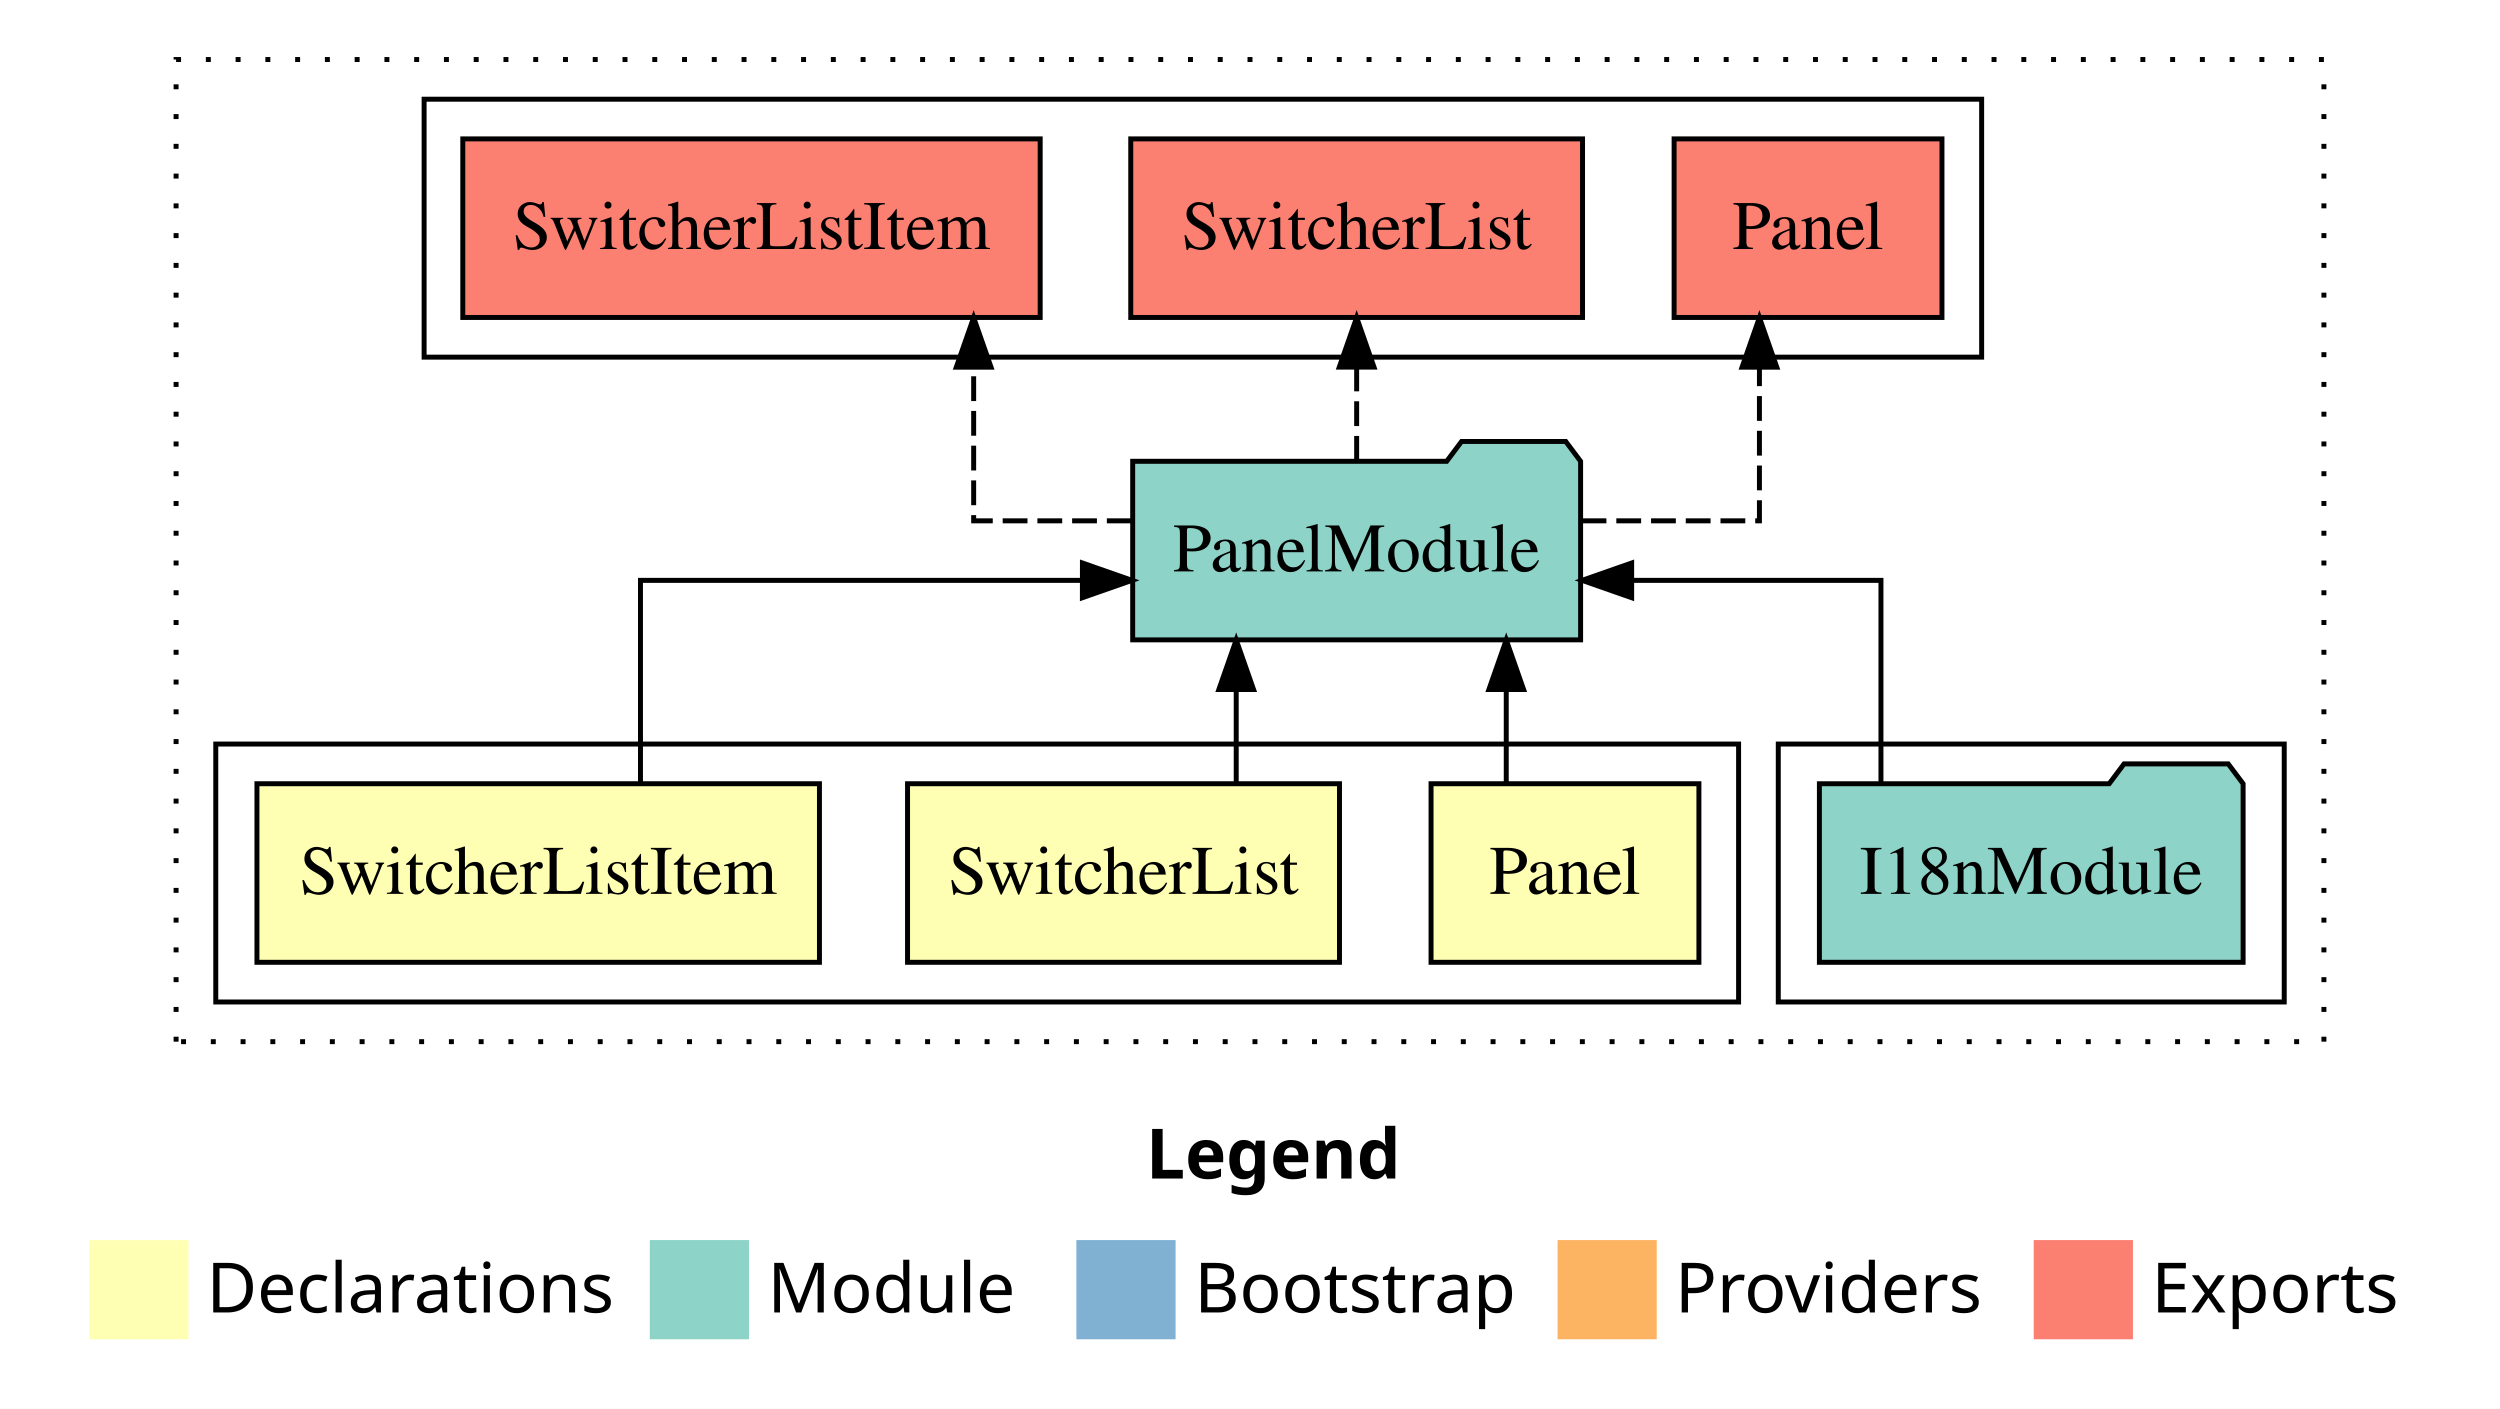
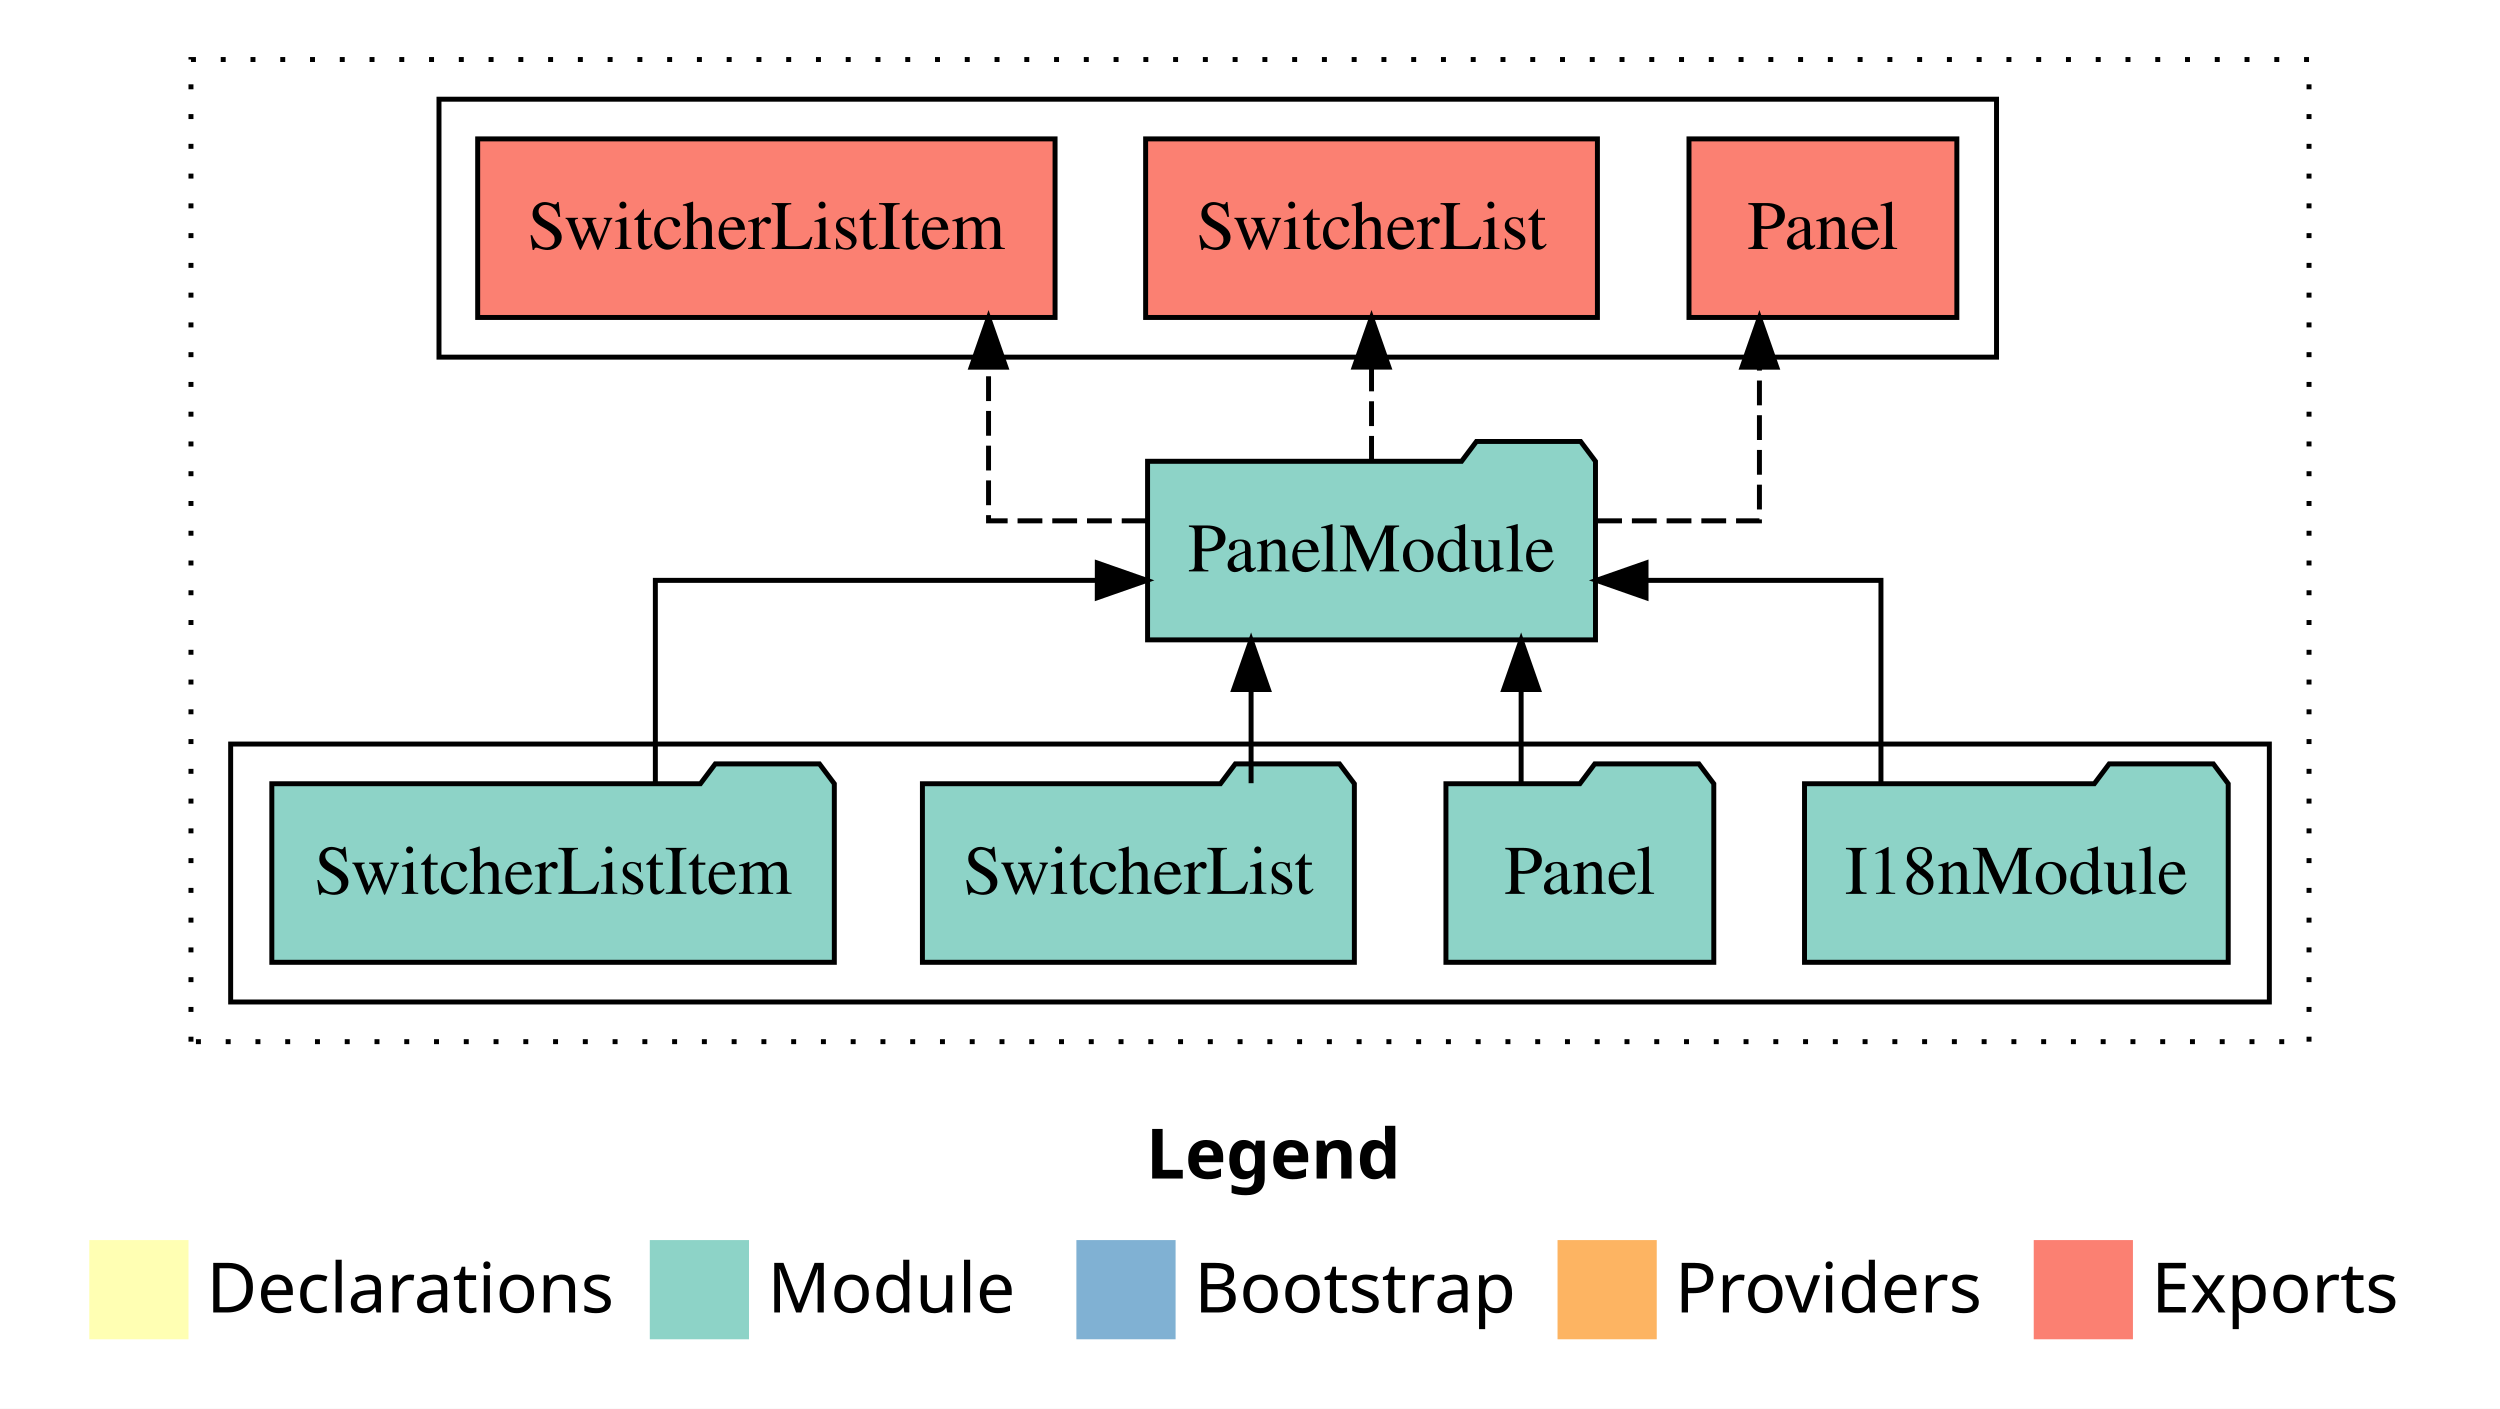
<svg xmlns="http://www.w3.org/2000/svg" width="504pt" height="284pt" viewBox="0.00 0.00 504.00 284.00">
  <g id="graph0" class="graph" transform="scale(1 1) rotate(0) translate(4 280)">
    <polygon fill="white" stroke="transparent" points="-4,4 -4,-280 500,-280 500,4 -4,4" />
    <text text-anchor="start" x="227.01" y="-42.4" font-family="Times-12" font-weight="bold" font-size="14.00">Legend</text>
    <polygon fill="#ffffb3" stroke="transparent" points="14,-10 14,-30 34,-30 34,-10 14,-10" />
    <text text-anchor="start" x="37.63" y="-15.4" font-family="Times-12" font-size="14.00">  Declarations</text>
    <polygon fill="#8dd3c7" stroke="transparent" points="127,-10 127,-30 147,-30 147,-10 127,-10" />
    <text text-anchor="start" x="150.73" y="-15.4" font-family="Times-12" font-size="14.00">  Module</text>
    <polygon fill="#80b1d3" stroke="transparent" points="213,-10 213,-30 233,-30 233,-10 213,-10" />
    <text text-anchor="start" x="236.78" y="-15.4" font-family="Times-12" font-size="14.00">  Bootstrap</text>
    <polygon fill="#fdb462" stroke="transparent" points="310,-10 310,-30 330,-30 330,-10 310,-10" />
    <text text-anchor="start" x="333.67" y="-15.4" font-family="Times-12" font-size="14.00">  Providers</text>
    <polygon fill="#fb8072" stroke="transparent" points="406,-10 406,-30 426,-30 426,-10 406,-10" />
    <text text-anchor="start" x="429.73" y="-15.4" font-family="Times-12" font-size="14.00">  Exports</text>
    <g id="clust1" class="cluster">
-       <polygon fill="none" stroke="black" stroke-dasharray="1,5" points="31.5,-70 31.5,-268 464.5,-268 464.5,-70 31.5,-70" />
+       <polygon fill="none" stroke="black" stroke-dasharray="1,5" points="34.5,-70 34.5,-268 461.5,-268 461.5,-70 34.5,-70" />
    </g>
-     <g id="clust6" class="cluster">
-       <polygon fill="none" stroke="black" points="354.5,-78 354.5,-130 456.5,-130 456.5,-78 354.5,-78" />
+     <g id="clust3" class="cluster">
+       <polygon fill="none" stroke="black" points="42.5,-78 42.5,-130 453.5,-130 453.5,-78 42.5,-78" />
    </g>
-     <g id="clust7" class="cluster">
-       <polygon fill="none" stroke="black" points="81.5,-208 81.5,-260 395.5,-260 395.5,-208 81.5,-208" />
-     </g>
-     <g id="clust2" class="cluster">
-       <polygon fill="none" stroke="black" points="39.5,-78 39.5,-130 346.5,-130 346.5,-78 39.5,-78" />
+     <g id="clust4" class="cluster">
+       <polygon fill="none" stroke="black" points="84.5,-208 84.5,-260 398.5,-260 398.5,-208 84.5,-208" />
    </g>
    <g id="node1" class="node">
-       <polygon fill="#ffffb3" stroke="black" points="338.5,-122 284.5,-122 284.5,-86 338.5,-86 338.5,-122" />
-       <text text-anchor="middle" x="311.5" y="-99.8" font-family="Times,serif" font-size="14.00">Panel</text>
+       <polygon fill="#8dd3c7" stroke="black" points="445.21,-122 442.21,-126 421.21,-126 418.21,-122 359.79,-122 359.79,-86 445.21,-86 445.21,-122" />
+       <text text-anchor="middle" x="402.5" y="-99.8" font-family="Times,serif" font-size="14.00">I18nModule</text>
+     </g>
+     <g id="node5" class="node">
+       <polygon fill="#8dd3c7" stroke="black" points="317.65,-187 314.65,-191 293.65,-191 290.65,-187 227.35,-187 227.35,-151 317.65,-151 317.65,-187" />
+       <text text-anchor="middle" x="272.5" y="-164.8" font-family="Times,serif" font-size="14.00">PanelModule</text>
+     </g>
+     <g id="edge1" class="edge">
+       <path fill="none" stroke="black" d="M375.2,-122.02C375.2,-139.37 375.2,-163 375.2,-163 375.2,-163 327.84,-163 327.84,-163" />
+       <polygon fill="black" stroke="black" points="327.84,-159.5 317.84,-163 327.84,-166.5 327.84,-159.5" />
+     </g>
+     <g id="node2" class="node">
+       <polygon fill="#8dd3c7" stroke="black" points="341.5,-122 338.5,-126 317.5,-126 314.5,-122 287.5,-122 287.5,-86 341.5,-86 341.5,-122" />
+       <text text-anchor="middle" x="314.5" y="-99.8" font-family="Times,serif" font-size="14.00">Panel</text>
+     </g>
+     <g id="edge2" class="edge">
+       <path fill="none" stroke="black" d="M302.66,-122.11C302.66,-122.11 302.66,-140.99 302.66,-140.99" />
+       <polygon fill="black" stroke="black" points="299.16,-140.99 302.66,-150.99 306.16,-140.99 299.16,-140.99" />
+     </g>
+     <g id="node3" class="node">
+       <polygon fill="#8dd3c7" stroke="black" points="269.04,-122 266.04,-126 245.04,-126 242.04,-122 181.96,-122 181.96,-86 269.04,-86 269.04,-122" />
+       <text text-anchor="middle" x="225.5" y="-99.8" font-family="Times,serif" font-size="14.00">SwitcherList</text>
+     </g>
+     <g id="edge3" class="edge">
+       <path fill="none" stroke="black" d="M248.22,-122.11C248.22,-122.11 248.22,-140.99 248.22,-140.99" />
+       <polygon fill="black" stroke="black" points="244.72,-140.99 248.22,-150.99 251.72,-140.99 244.72,-140.99" />
    </g>
    <g id="node4" class="node">
-       <polygon fill="#8dd3c7" stroke="black" points="314.65,-187 311.65,-191 290.65,-191 287.65,-187 224.35,-187 224.35,-151 314.65,-151 314.65,-187" />
-       <text text-anchor="middle" x="269.5" y="-164.8" font-family="Times,serif" font-size="14.00">PanelModule</text>
+       <polygon fill="#8dd3c7" stroke="black" points="164.2,-122 161.2,-126 140.2,-126 137.2,-122 50.8,-122 50.8,-86 164.2,-86 164.2,-122" />
+       <text text-anchor="middle" x="107.5" y="-99.8" font-family="Times,serif" font-size="14.00">SwitcherListItem</text>
    </g>
-     <g id="edge1" class="edge">
-       <path fill="none" stroke="black" d="M299.66,-122.11C299.66,-122.11 299.66,-140.99 299.66,-140.99" />
-       <polygon fill="black" stroke="black" points="296.16,-140.99 299.66,-150.99 303.16,-140.99 296.16,-140.99" />
-     </g>
-     <g id="node2" class="node">
-       <polygon fill="#ffffb3" stroke="black" points="266.04,-122 178.96,-122 178.96,-86 266.04,-86 266.04,-122" />
-       <text text-anchor="middle" x="222.5" y="-99.8" font-family="Times,serif" font-size="14.00">SwitcherList</text>
-     </g>
-     <g id="edge2" class="edge">
-       <path fill="none" stroke="black" d="M245.22,-122.11C245.22,-122.11 245.22,-140.99 245.22,-140.99" />
-       <polygon fill="black" stroke="black" points="241.72,-140.99 245.22,-150.99 248.72,-140.99 241.72,-140.99" />
-     </g>
-     <g id="node3" class="node">
-       <polygon fill="#ffffb3" stroke="black" points="161.2,-122 47.8,-122 47.8,-86 161.2,-86 161.2,-122" />
-       <text text-anchor="middle" x="104.5" y="-99.8" font-family="Times,serif" font-size="14.00">SwitcherListItem</text>
-     </g>
-     <g id="edge3" class="edge">
-       <path fill="none" stroke="black" d="M125.12,-122.02C125.12,-139.37 125.12,-163 125.12,-163 125.12,-163 214.21,-163 214.21,-163" />
-       <polygon fill="black" stroke="black" points="214.22,-166.5 224.21,-163 214.21,-159.5 214.22,-166.5" />
+     <g id="edge4" class="edge">
+       <path fill="none" stroke="black" d="M128.12,-122.02C128.12,-139.37 128.12,-163 128.12,-163 128.12,-163 217.21,-163 217.21,-163" />
+       <polygon fill="black" stroke="black" points="217.22,-166.5 227.21,-163 217.21,-159.5 217.22,-166.5" />
    </g>
    <g id="node6" class="node">
-       <polygon fill="#fb8072" stroke="black" points="387.5,-252 333.5,-252 333.5,-216 387.5,-216 387.5,-252" />
-       <text text-anchor="middle" x="360.5" y="-229.8" font-family="Times,serif" font-size="14.00">Panel </text>
+       <polygon fill="#fb8072" stroke="black" points="390.5,-252 336.5,-252 336.5,-216 390.5,-216 390.5,-252" />
+       <text text-anchor="middle" x="363.5" y="-229.8" font-family="Times,serif" font-size="14.00">Panel </text>
    </g>
    <g id="edge5" class="edge">
-       <path fill="none" stroke="black" stroke-dasharray="5,2" d="M314.85,-175C333.45,-175 350.7,-175 350.7,-175 350.7,-175 350.7,-205.98 350.7,-205.98" />
+       <path fill="none" stroke="black" stroke-dasharray="5,2" d="M317.99,-175C335.19,-175 350.7,-175 350.7,-175 350.7,-175 350.7,-205.98 350.7,-205.98" />
      <polygon fill="black" stroke="black" points="347.2,-205.98 350.7,-215.98 354.2,-205.98 347.2,-205.98" />
    </g>
    <g id="node7" class="node">
-       <polygon fill="#fb8072" stroke="black" points="315.04,-252 223.96,-252 223.96,-216 315.04,-216 315.04,-252" />
-       <text text-anchor="middle" x="269.5" y="-229.8" font-family="Times,serif" font-size="14.00">SwitcherList </text>
+       <polygon fill="#fb8072" stroke="black" points="318.04,-252 226.96,-252 226.96,-216 318.04,-216 318.04,-252" />
+       <text text-anchor="middle" x="272.5" y="-229.8" font-family="Times,serif" font-size="14.00">SwitcherList </text>
    </g>
    <g id="edge6" class="edge">
-       <path fill="none" stroke="black" stroke-dasharray="5,2" d="M269.5,-187.11C269.5,-187.11 269.5,-205.99 269.5,-205.99" />
-       <polygon fill="black" stroke="black" points="266,-205.99 269.5,-215.99 273,-205.99 266,-205.99" />
+       <path fill="none" stroke="black" stroke-dasharray="5,2" d="M272.5,-187.11C272.5,-187.11 272.5,-205.99 272.5,-205.99" />
+       <polygon fill="black" stroke="black" points="269,-205.99 272.5,-215.99 276,-205.99 269,-205.99" />
    </g>
    <g id="node8" class="node">
-       <polygon fill="#fb8072" stroke="black" points="205.7,-252 89.3,-252 89.3,-216 205.7,-216 205.7,-252" />
-       <text text-anchor="middle" x="147.5" y="-229.8" font-family="Times,serif" font-size="14.00">SwitcherListItem </text>
+       <polygon fill="#fb8072" stroke="black" points="208.7,-252 92.3,-252 92.3,-216 208.7,-216 208.7,-252" />
+       <text text-anchor="middle" x="150.5" y="-229.8" font-family="Times,serif" font-size="14.00">SwitcherListItem </text>
    </g>
    <g id="edge7" class="edge">
-       <path fill="none" stroke="black" stroke-dasharray="5,2" d="M224.14,-175C207.33,-175 192.29,-175 192.29,-175 192.29,-175 192.29,-205.98 192.29,-205.98" />
-       <polygon fill="black" stroke="black" points="188.79,-205.98 192.29,-215.98 195.79,-205.98 188.79,-205.98" />
-     </g>
-     <g id="node5" class="node">
-       <polygon fill="#8dd3c7" stroke="black" points="448.21,-122 445.21,-126 424.21,-126 421.21,-122 362.79,-122 362.79,-86 448.21,-86 448.21,-122" />
-       <text text-anchor="middle" x="405.5" y="-99.8" font-family="Times,serif" font-size="14.00">I18nModule</text>
-     </g>
-     <g id="edge4" class="edge">
-       <path fill="none" stroke="black" d="M375.2,-122.02C375.2,-139.37 375.2,-163 375.2,-163 375.2,-163 324.94,-163 324.94,-163" />
-       <polygon fill="black" stroke="black" points="324.94,-159.5 314.94,-163 324.94,-166.5 324.94,-159.5" />
+       <path fill="none" stroke="black" stroke-dasharray="5,2" d="M227.14,-175C210.33,-175 195.29,-175 195.29,-175 195.29,-175 195.29,-205.98 195.29,-205.98" />
+       <polygon fill="black" stroke="black" points="191.79,-205.98 195.29,-215.98 198.79,-205.98 191.79,-205.98" />
    </g>
  </g>
</svg>
